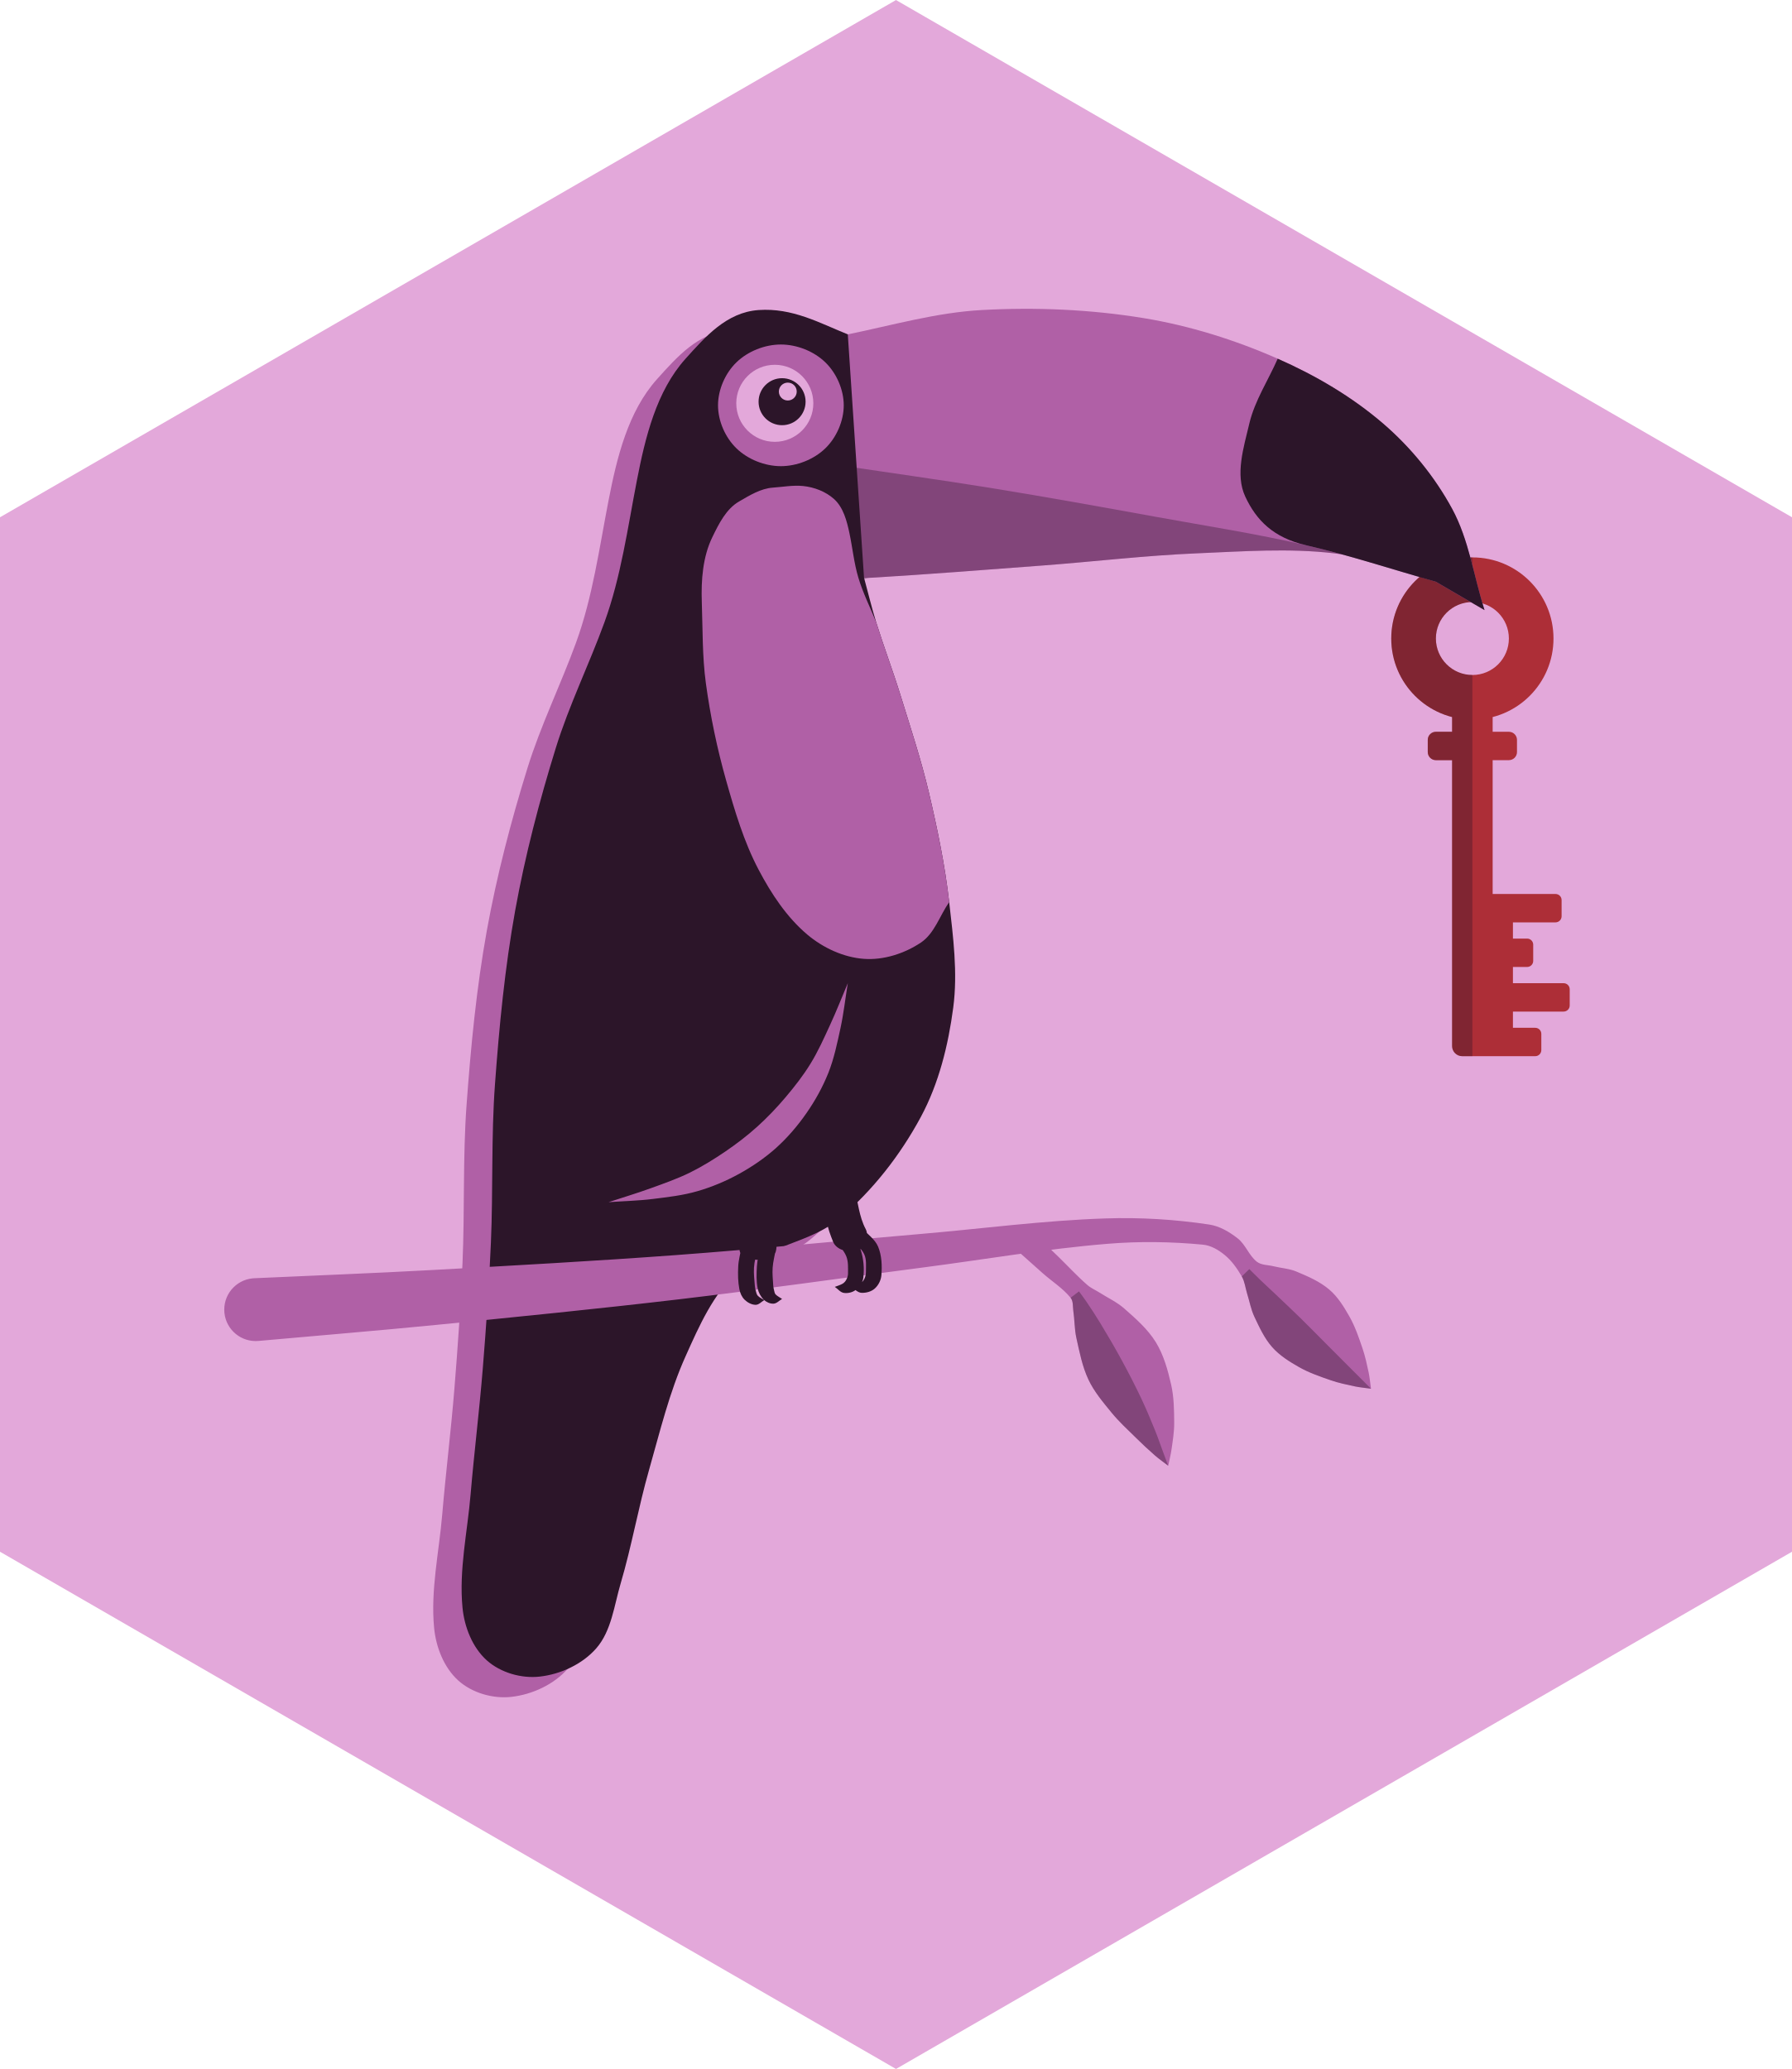
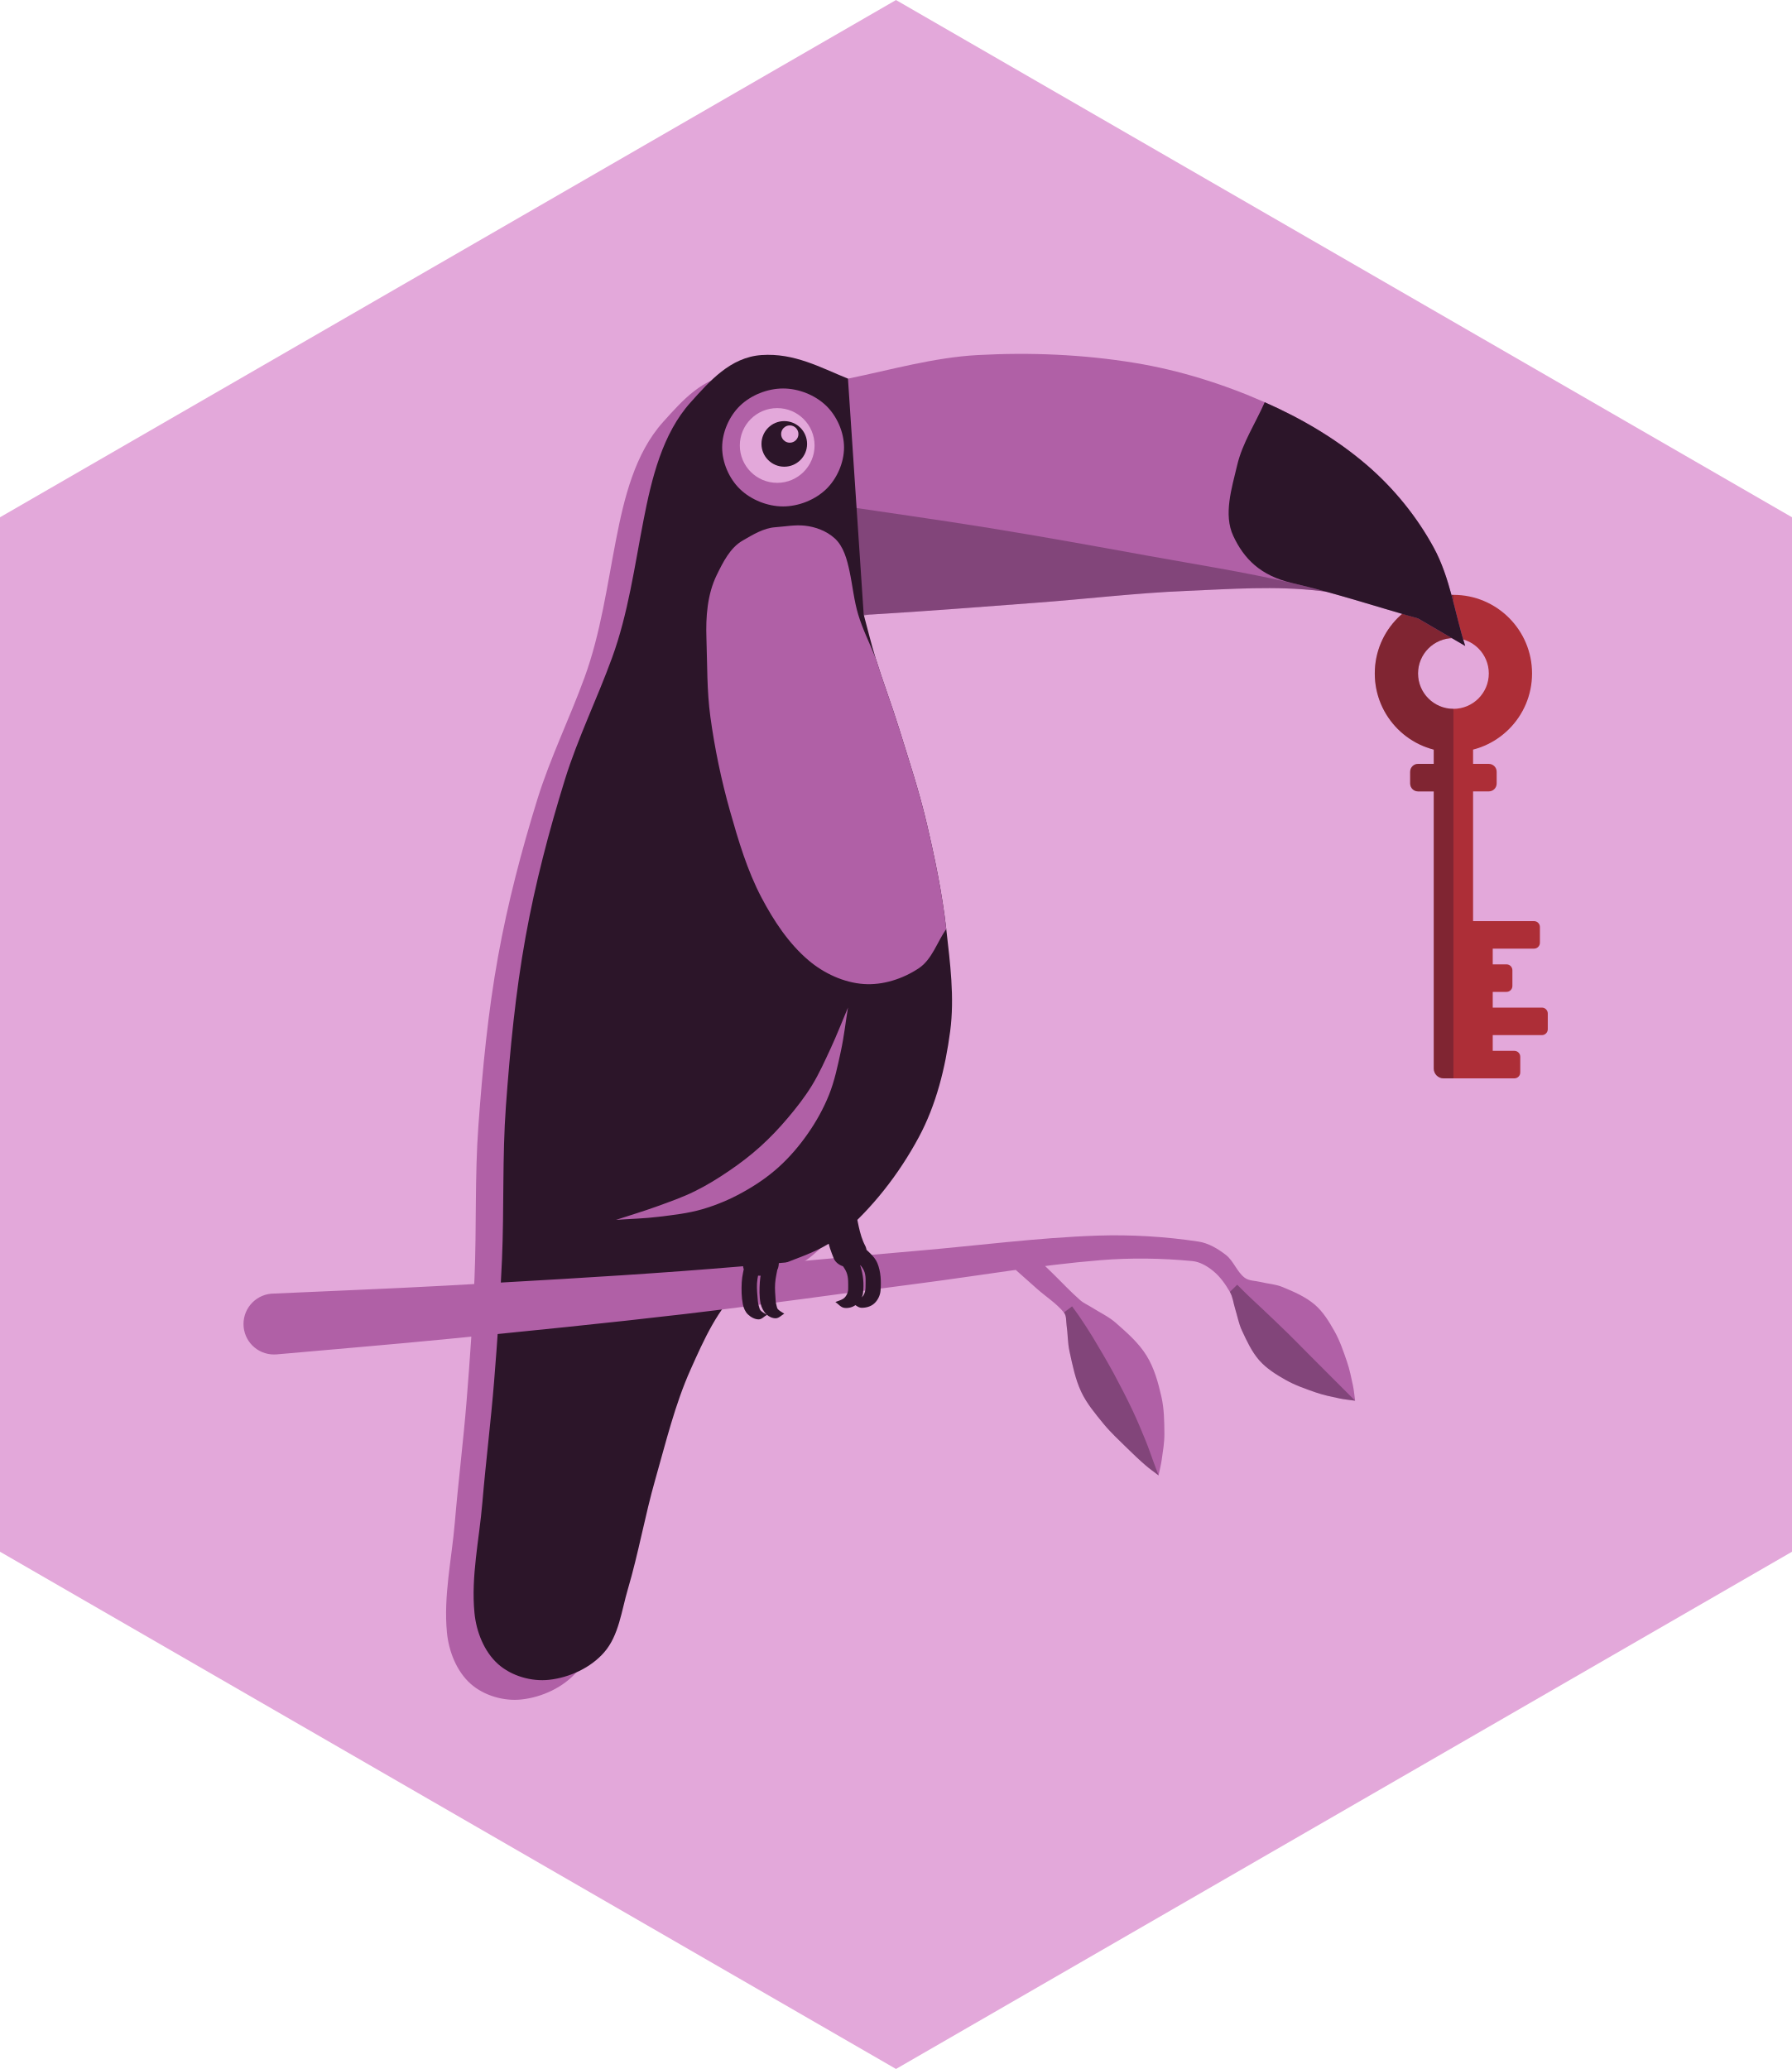
<svg xmlns="http://www.w3.org/2000/svg" width="433" height="500" viewBox="0 0 433.013 500" role="img" aria-labelledby="http4s-aws-logo-title">
  <polygon points="216.506,0 433.013,125 433.013,375 216.506,500 0,375 0,125" fill="#E3A8DA" />
-   <path d="M198,85.7C198.65,95.5 199.31,105.3 199.96,115.1C200.61,124.9 201.27,134.7 201.92,144.5C202.9,148.09 203.76,151.72 204.86,155.28C206.7,161.2 208.91,167 210.74,172.92C213.15,180.72 215.73,188.49 217.6,196.44C219.65,205.17 221.49,213.99 222.5,222.9C223.46,231.35 224.59,239.95 223.48,248.38C222.28,257.5 220,266.74 215.64,274.84C210.68,284.05 204.03,292.59 196.04,299.34C189.01,305.28 178.4,305.94 171.54,312.08C165.53,317.46 162.1,325.3 158.8,332.66C154.86,341.42 152.62,350.86 149.98,360.1C147.39,369.17 145.79,378.5 143.12,387.54C141.54,392.89 140.9,399.01 137.24,403.22C133.88,407.08 128.6,409.52 123.52,410.08C119.1,410.57 114.09,409.12 110.78,406.16C107.29,403.04 105.35,398.08 104.9,393.42C104.01,384.29 106.09,375.12 106.86,365.98C107.72,355.84 108.98,345.74 109.8,335.6C110.62,325.49 111.33,315.36 111.76,305.22C112.31,292.49 111.81,279.71 112.74,267C113.77,252.9 115.13,238.78 117.64,224.86C120.04,211.61 123.45,198.53 127.44,185.66C130.65,175.29 135.49,165.48 139.2,155.28C143.21,144.26 144.8,132.49 147.04,120.98C149.05,110.62 151.74,99.42 158.8,91.58C163.53,86.33 168.69,80.36 176.44,79.82C184.61,79.25 191.09,82.91 198,85.7Z" fill="#B060A6" />
-   <path d="M375.38,154.3A19.6,19.6 0 1 1 336.18,154.3A19.6,19.6 0 1 1 375.38,154.3ZM346.96,176.84L364.6,176.84A1.96,1.96 0 0 1 366.56,178.8L366.56,181.74A1.96,1.96 0 0 1 364.6,183.7L346.96,183.7A1.96,1.96 0 0 1 345,181.74L345,178.8A1.96,1.96 0 0 1 346.96,176.84ZM350.88,169L360.68,169L360.68,216.04L375.87,216.04A1.47,1.47 0 0 1 377.34,217.51L377.34,221.43A1.47,1.47 0 0 1 375.87,222.9L365.58,222.9L365.58,226.82L369.01,226.82A1.47,1.47 0 0 1 370.48,228.29L370.48,232.21A1.47,1.47 0 0 1 369.01,233.68L365.58,233.68L365.58,237.6L377.83,237.6A1.47,1.47 0 0 1 379.3,239.07L379.3,242.99A1.47,1.47 0 0 1 377.83,244.46L365.58,244.46L365.58,248.38L370.97,248.38A1.47,1.47 0 0 1 372.44,249.85L372.44,253.77A1.47,1.47 0 0 1 370.97,255.24L353.33,255.24A2.45,2.45 0 0 1 350.88,252.79Z" fill="#AD2E37" />
-   <circle cx="355.78" cy="154.3" r="8.82" fill="#E3A8DA" />
-   <path d="M355.78,145.48A8.82,8.82 0 0 0 355.78,163.12L355.78,173.9A19.6,19.6 0 0 1 355.78,134.7ZM345,178.8A1.96,1.96 0 0 1 346.96,176.84L355.78,176.84L355.78,183.7L346.96,183.7A1.96,1.96 0 0 1 345,181.74ZM350.88,169L355.78,169L355.78,255.24L353.33,255.24A2.45,2.45 0 0 1 350.88,252.79Z" fill="#2C1529" fill-opacity="0.35" />
-   <path d="M198.98,82.76C200.94,82.11 202.84,81.22 204.86,80.8C215.59,78.6 226.26,75.52 237.2,74.92C250.26,74.2 263.49,74.76 276.4,76.88C287.51,78.71 298.43,82.14 308.74,86.68C317.87,90.7 326.66,95.86 334.22,102.36C340.91,108.12 346.67,115.19 350.88,122.94C354.97,130.47 356.11,139.27 358.72,147.44C354.8,145.15 350.88,142.87 346.96,140.58C338.79,138.29 330.88,134.72 322.46,133.72C311.43,132.41 300.24,133.26 289.14,133.72C276.7,134.24 264.32,135.73 251.9,136.66C238.18,137.69 224.47,138.78 210.74,139.6C208.13,139.76 205.51,139.6 202.9,139.6C201.59,120.65 200.29,101.71 198.98,82.76Z" fill="#B060A6" />
-   <path d="M200.94,112.16C214.01,114.12 227.1,115.92 240.14,118.04C253.23,120.17 266.29,122.53 279.34,124.9C291.44,127.1 303.62,128.98 315.6,131.76C326.18,134.21 336.51,137.64 346.96,140.58C338.79,138.29 330.88,134.72 322.46,133.72C311.43,132.41 300.24,133.26 289.14,133.72C276.7,134.24 264.32,135.73 251.9,136.66C238.18,137.69 224.47,138.78 210.74,139.6C208.13,139.6 203.78,142.06 202.9,139.6C199.82,130.96 201.59,121.31 200.94,112.16Z" fill="#2C1529" fill-opacity="0.35" />
-   <path d="M308.74,86.68C317.87,90.7 326.66,95.86 334.22,102.36C340.91,108.12 346.67,115.19 350.88,122.94C354.97,130.47 356.11,139.27 358.72,147.44C354.8,145.15 350.88,142.87 346.96,140.58C336.51,137.64 326.18,134.21 315.6,131.76C307.65,129.92 303.55,125.69 300.9,120C298.41,114.66 300.53,108.09 301.88,102.36C303.19,96.81 306.45,91.91 308.74,86.68Z" fill="#2C1529" />
-   <path d="M204.86,80.8C205.51,90.6 206.17,100.4 206.82,110.2C207.47,120 208.13,129.8 208.78,139.6C209.76,143.19 210.62,146.82 211.72,150.38C213.56,156.3 215.77,162.1 217.6,168.02C220.01,175.82 222.59,183.59 224.46,191.54C226.51,200.27 228.35,209.09 229.36,218C230.32,226.45 231.45,235.05 230.34,243.48C229.14,252.6 226.86,261.84 222.5,269.94C217.54,279.15 210.89,287.69 202.9,294.44C195.87,300.38 185.26,301.04 178.4,307.18C172.39,312.56 168.96,320.4 165.66,327.76C161.72,336.52 159.48,345.96 156.84,355.2C154.25,364.27 152.65,373.6 149.98,382.64C148.4,387.99 147.76,394.11 144.1,398.32C140.74,402.18 135.46,404.62 130.38,405.18C125.96,405.67 120.95,404.22 117.64,401.26C114.15,398.14 112.21,393.18 111.76,388.52C110.87,379.39 112.95,370.22 113.72,361.08C114.58,350.94 115.84,340.84 116.66,330.7C117.48,320.59 118.19,310.46 118.62,300.32C119.17,287.59 118.67,274.81 119.6,262.1C120.63,248 121.99,233.88 124.5,219.96C126.9,206.71 130.31,193.63 134.3,180.76C137.51,170.39 142.35,160.58 146.06,150.38C150.07,139.36 151.66,127.59 153.9,116.08C155.91,105.72 158.6,94.52 165.66,86.68C170.39,81.43 175.55,75.46 183.3,74.92C191.47,74.35 197.95,78.01 204.86,80.8Z" fill="#2C1529" />
-   <path d="M69.38,316.49A7.59,7.59 0 1 1 54.19,316.49A7.59,7.59 0 1 1 69.38,316.49ZM62.3,324.07C61.95,319.02 61.61,313.96 61.26,308.91C75.64,308.25 90.02,307.71 104.39,306.92C124,305.84 143.61,304.76 163.19,303.32C182.84,301.87 202.44,299.91 222.07,298.24C237.1,296.96 252.08,294.94 267.15,294.45C275.51,294.17 283.93,294.68 292.21,295.93C294.72,296.31 297.07,297.71 299.07,299.27C300.99,300.77 301.79,303.42 303.7,304.91C304.79,305.76 306.36,305.67 307.7,306C309.53,306.46 311.47,306.55 313.21,307.27C316.01,308.44 318.89,309.67 321.2,311.64C323.3,313.42 324.77,315.86 326.13,318.26C327.47,320.65 328.36,323.28 329.24,325.88C329.89,327.79 330.31,329.77 330.73,331.74C330.99,333.01 331.1,334.31 331.28,335.6C329.99,335.42 328.69,335.31 327.42,335.05C325.45,334.63 323.46,334.22 321.56,333.56C318.95,332.66 316.31,331.75 313.91,330.39C311.56,329.06 309.2,327.58 307.41,325.56C305.52,323.42 304.3,320.75 303.08,318.16C302.26,316.4 301.93,314.46 301.35,312.62C300.92,311.23 300.78,309.72 300.06,308.47C298.94,306.55 297.63,304.67 295.91,303.27C294.41,302.04 292.59,300.97 290.67,300.79C283.03,300.06 275.31,299.95 267.67,300.58C252.68,301.8 237.84,304.39 222.93,306.32C203.35,308.86 183.81,311.67 164.21,313.98C144.64,316.29 125.02,318.24 105.41,320.18C91.05,321.6 76.67,322.77 62.3,324.07ZM245,301.49C246.33,300.06 247.67,298.62 249,297.19C251.24,299.36 253.49,301.52 255.73,303.7C258.07,305.98 260.29,308.4 262.75,310.54C263.62,311.3 264.72,311.76 265.7,312.38C267.69,313.65 269.89,314.66 271.66,316.22C274.45,318.68 277.34,321.2 279.29,324.36C281.19,327.46 282.18,331.07 282.99,334.61C283.68,337.64 283.71,340.8 283.73,343.91C283.74,346.05 283.38,348.17 283.08,350.29C282.89,351.62 282.55,352.91 282.28,354.22C281.22,353.4 280.11,352.63 279.09,351.75C277.51,350.38 275.98,348.94 274.49,347.47C272.47,345.48 270.37,343.56 268.58,341.37C266.53,338.86 264.38,336.33 263,333.39C261.51,330.21 260.84,326.71 260.08,323.28C259.62,321.15 259.67,318.94 259.35,316.78C259.2,315.71 259.37,314.45 258.69,313.62C256.81,311.31 254.22,309.69 251.99,307.72C249.66,305.65 247.33,303.57 245,301.49Z" fill="#B060A6" />
-   <path d="M300.06,308.47C300.78,309.72 300.92,311.23 301.35,312.62C301.93,314.46 302.26,316.4 303.08,318.16C304.3,320.75 305.52,323.42 307.41,325.56C309.2,327.58 311.56,329.06 313.91,330.39C316.31,331.75 318.95,332.66 321.56,333.56C323.46,334.22 325.45,334.63 327.42,335.05C328.69,335.31 329.99,335.42 331.28,335.6C330.55,334.87 329.81,334.13 329.07,333.39C327.85,332.17 326.62,330.95 325.4,329.72C323.6,327.92 321.81,326.12 320.02,324.32C318.11,322.42 316.23,320.48 314.31,318.6C312.28,316.61 310.21,314.67 308.15,312.71C306.95,311.57 305.72,310.46 304.53,309.31C303.63,308.45 302.76,307.56 301.88,306.69ZM258.69,313.62C259.37,314.45 259.2,315.71 259.35,316.78C259.67,318.94 259.62,321.15 260.08,323.28C260.84,326.71 261.51,330.21 263,333.39C264.38,336.33 266.53,338.86 268.58,341.37C270.37,343.56 272.47,345.48 274.49,347.47C275.98,348.94 277.51,350.38 279.09,351.75C280.11,352.63 281.22,353.4 282.28,354.22C281.88,353.15 281.48,352.09 281.09,351.02C280.42,349.24 279.82,347.44 279.11,345.69C278.06,343.1 276.98,340.52 275.79,337.99C274.33,334.91 272.77,331.87 271.14,328.88C269.47,325.79 267.69,322.76 265.87,319.75C264.81,317.99 263.67,316.28 262.53,314.58C261.95,313.72 261.32,312.91 260.72,312.08Z" fill="#2C1529" fill-opacity="0.35" />
-   <path d="M181.93,288.96C184.41,288.96 186.89,288.96 189.38,288.96C188.85,292.22 188.61,295.55 187.81,298.76C187.42,300.31 188.05,302.43 186.83,303.46C185.8,304.33 184.25,304.44 182.91,304.44C181.69,304.44 180.31,304.25 179.38,303.46C178.18,302.45 178.8,300.28 179.18,298.76C180,295.47 181.01,292.22 181.93,288.96ZM183.67,301.4C184.92,301.6 186.18,301.8 187.44,302C187.19,303.45 186.8,304.89 186.7,306.36C186.6,307.78 186.75,309.22 186.84,310.64C186.87,311.06 186.95,311.48 187.06,311.89C187.14,312.21 187.19,312.58 187.42,312.82C187.86,313.27 188.46,313.54 188.98,313.91C188.29,314.29 187.69,315.02 186.89,315.05C186.05,315.08 185.15,314.67 184.55,314.08C183.81,313.36 183.29,312.36 183.08,311.36C182.73,309.63 182.79,307.83 182.89,306.07C182.98,304.49 183.41,302.95 183.67,301.4ZM179.16,301.4C180.42,301.6 181.68,301.8 182.93,302C182.69,303.45 182.28,304.88 182.19,306.34C182.1,307.82 182.28,309.3 182.4,310.78C182.43,311.19 182.52,311.61 182.64,312.01C182.75,312.39 182.83,312.83 183.11,313.13C183.54,313.59 184.15,313.84 184.67,314.2C183.98,314.58 183.37,315.34 182.58,315.33C181.61,315.31 180.63,314.78 179.93,314.1C179.25,313.44 178.84,312.49 178.66,311.55C178.31,309.76 178.29,307.9 178.38,306.08C178.45,304.5 178.9,302.96 179.16,301.4ZM198.98,287.2C201.46,287.2 203.95,287.2 206.43,287.2C207.34,290.47 207.58,294.01 209.17,297C209.97,298.5 209.39,301.32 207.8,301.9C206.51,302.37 205,302.48 203.68,302.1C202.7,301.82 201.71,301.09 201.33,300.14C200.67,298.49 200.01,296.8 199.76,295.04C199.4,292.44 199.24,289.82 198.98,287.2ZM205.4,299.26C206.35,298.41 207.29,297.56 208.24,296.71C209.56,298.24 211.42,299.43 212.19,301.29C213.07,303.43 213.16,305.87 212.98,308.18C212.88,309.37 212.27,310.6 211.38,311.39C210.55,312.14 209.31,312.47 208.2,312.43C207.31,312.4 206.63,311.6 205.84,311.19C206.5,310.87 207.21,310.65 207.81,310.23C208.22,309.95 208.6,309.58 208.83,309.13C209.1,308.6 209.24,307.99 209.24,307.4C209.23,305.96 209.43,304.4 208.82,303.09C208.08,301.54 206.54,300.54 205.4,299.26ZM201.72,299.66C202.77,298.93 203.82,298.21 204.86,297.48C205.9,298.99 207.38,300.27 207.96,302C208.67,304.15 208.88,306.52 208.61,308.77C208.47,309.92 207.69,311.01 206.78,311.72C206,312.33 204.89,312.59 203.92,312.45C203.05,312.33 202.46,311.48 201.72,310.99C202.37,310.73 203.07,310.56 203.66,310.19C204.02,309.96 204.32,309.61 204.51,309.23C204.74,308.79 204.91,308.3 204.91,307.81C204.91,306.41 205.01,304.94 204.51,303.64C203.92,302.13 202.65,300.99 201.72,299.66Z" fill="#2C1529" />
-   <path d="M211.72,150.38C213.56,156.3 215.77,162.1 217.6,168.02C220.01,175.82 222.59,183.59 224.46,191.54C226.51,200.27 228.35,209.09 229.36,218C227.07,221.27 225.82,225.59 222.5,227.8C218.54,230.44 213.52,232.06 208.78,231.72C203.82,231.37 198.86,229.05 195.06,225.84C190.07,221.62 186.34,215.94 183.3,210.16C179.74,203.39 177.54,195.96 175.46,188.6C173.28,180.89 171.64,173.01 170.56,165.08C169.68,158.6 169.81,152.02 169.58,145.48C169.4,140.19 169.81,134.56 172.13,129.8C173.7,126.57 175.48,122.97 178.6,121.18C181.13,119.71 183.81,118.05 186.73,117.84C189.18,117.67 191.64,117.2 194.08,117.45C196.76,117.73 199.53,118.79 201.53,120.59C203.77,122.6 204.63,125.87 205.25,128.82C206.01,132.4 206.36,136.09 207.41,139.6C208.52,143.31 210.28,146.79 211.72,150.38ZM204.86,237.6C204.27,241.21 203.87,244.85 203.1,248.43C202.3,252.1 201.54,255.82 200.15,259.31C198.78,262.72 196.98,265.97 194.88,268.99C192.76,272.04 190.32,274.9 187.56,277.39C184.83,279.84 181.76,281.93 178.55,283.7C175.38,285.44 172.01,286.86 168.54,287.86C165.02,288.89 161.35,289.3 157.71,289.75C154.17,290.19 150.6,290.26 147.04,290.52C150.43,289.4 153.85,288.39 157.2,287.17C160.41,286.01 163.64,284.88 166.7,283.38C169.69,281.9 172.53,280.14 175.28,278.27C177.96,276.44 180.55,274.47 182.96,272.29C185.41,270.08 187.7,267.68 189.83,265.16C192,262.59 194.09,259.92 195.85,257.05C197.68,254.08 199.11,250.87 200.57,247.7C202.11,244.38 203.43,240.97 204.86,237.6ZM203.88,97.95C203.88,101.72 202.14,105.72 199.43,108.34C196.66,111.03 192.55,112.65 188.69,112.65C184.83,112.65 180.72,111.03 177.95,108.34C175.24,105.72 173.5,101.72 173.5,97.95C173.5,94.18 175.24,90.18 177.95,87.56C180.72,84.87 184.83,83.25 188.69,83.25C192.55,83.25 196.66,84.87 199.43,87.56C202.14,90.18 203.88,94.18 203.88,97.95Z" fill="#B060A6" />
-   <circle cx="187.22" cy="97.46" r="9.31" fill="#E3A8DA" />
-   <circle cx="188.98" cy="97.07" r="5.68" fill="#2C1529" />
-   <circle cx="190.36" cy="94.62" r="2.16" fill="#E3A8DA" />
+   <path d="M198.25,96.25C198.88,105.75 199.52,115.25 200.15,124.75C200.78,134.25 201.42,143.75 202.05,153.25C203,156.73 203.83,160.25 204.9,163.7C206.68,169.44 208.82,175.06 210.6,180.8C212.94,188.36 215.44,195.89 217.25,203.6C219.24,212.06 221.02,220.61 222,229.25C222.93,237.44 224.03,245.78 222.95,253.95C221.78,262.79 219.58,271.75 215.35,279.6C210.54,288.53 204.1,296.81 196.35,303.35C189.53,309.11 179.25,309.75 172.6,315.7C166.77,320.92 163.45,328.52 160.25,335.65C156.44,344.15 154.26,353.29 151.7,362.25C149.19,371.04 147.64,380.09 145.05,388.85C143.52,394.04 142.9,399.97 139.35,404.05C136.1,407.79 130.98,410.15 126.05,410.7C121.77,411.18 116.91,409.77 113.7,406.9C110.32,403.88 108.44,399.06 108,394.55C107.14,385.7 109.15,376.81 109.9,367.95C110.73,358.12 111.96,348.33 112.75,338.5C113.54,328.69 114.23,318.88 114.65,309.05C115.18,296.71 114.7,284.32 115.6,272C116.6,258.33 117.91,244.64 120.35,231.15C122.67,218.3 125.99,205.62 129.85,193.15C132.97,183.1 137.65,173.59 141.25,163.7C145.14,153.02 146.68,141.61 148.85,130.45C150.8,120.41 153.4,109.55 160.25,101.95C164.83,96.86 169.83,91.08 177.35,90.55C185.27,90 191.55,93.54 198.25,96.25Z" fill="#B060A6" />
+   <path d="M370.2,162.75A19,19 0 1 1 332.2,162.75A19,19 0 1 1 370.2,162.75ZM342.65,184.6L359.75,184.6A1.9,1.9 0 0 1 361.65,186.5L361.65,189.35A1.9,1.9 0 0 1 359.75,191.25L342.65,191.25A1.9,1.9 0 0 1 340.75,189.35L340.75,186.5A1.9,1.9 0 0 1 342.65,184.6ZM346.45,177L355.95,177L355.95,222.6L370.67,222.6A1.42,1.42 0 0 1 372.1,224.02L372.1,227.82A1.42,1.42 0 0 1 370.67,229.25L360.7,229.25L360.7,233.05L364.02,233.05A1.42,1.42 0 0 1 365.45,234.47L365.45,238.27A1.42,1.42 0 0 1 364.02,239.7L360.7,239.7L360.7,243.5L372.57,243.5A1.42,1.42 0 0 1 374,244.93L374,248.72A1.42,1.42 0 0 1 372.57,250.15L360.7,250.15L360.7,253.95L365.92,253.95A1.42,1.42 0 0 1 367.35,255.38L367.35,259.18A1.42,1.42 0 0 1 365.92,260.6L348.82,260.6A2.38,2.38 0 0 1 346.45,258.22Z" fill="#AD2E37" />
+   <circle cx="351.2" cy="162.75" r="8.55" fill="#E3A8DA" />
+   <path d="M351.2,154.2A8.55,8.55 0 0 0 351.2,171.3L351.2,181.75A19,19 0 0 1 351.2,143.75ZM340.75,186.5A1.9,1.9 0 0 1 342.65,184.6L351.2,184.6L351.2,191.25L342.65,191.25A1.9,1.9 0 0 1 340.75,189.35ZM346.45,177L351.2,177L351.2,260.6L348.82,260.6A2.38,2.38 0 0 1 346.45,258.22Z" fill="#2C1529" fill-opacity="0.35" />
+   <path d="M199.2,93.4C201.1,92.77 202.94,91.9 204.9,91.5C215.3,89.37 225.64,86.38 236.25,85.8C248.91,85.11 261.74,85.64 274.25,87.7C285.02,89.47 295.61,92.8 305.6,97.2C314.45,101.1 322.97,106.09 330.3,112.4C336.79,117.98 342.36,124.83 346.45,132.35C350.42,139.65 351.52,148.18 354.05,156.1C350.25,153.88 346.45,151.67 342.65,149.45C334.73,147.23 327.06,143.77 318.9,142.8C308.21,141.53 297.36,142.35 286.6,142.8C274.54,143.3 262.54,144.75 250.5,145.65C237.2,146.65 223.91,147.7 210.6,148.5C208.07,148.65 205.53,148.5 203,148.5C201.73,130.13 200.47,111.77 199.2,93.4Z" fill="#B060A6" />
+   <path d="M201.1,121.9C213.77,123.8 226.46,125.55 239.1,127.6C251.79,129.66 264.45,131.95 277.1,134.25C288.83,136.38 300.63,138.21 312.25,140.9C322.5,143.28 332.52,146.6 342.65,149.45C334.73,147.23 327.06,143.77 318.9,142.8C308.21,141.53 297.36,142.35 286.6,142.8C274.54,143.3 262.54,144.75 250.5,145.65C237.2,146.65 223.91,147.7 210.6,148.5C208.07,148.5 203.85,150.89 203,148.5C200.01,140.13 201.73,130.77 201.1,121.9Z" fill="#2C1529" fill-opacity="0.35" />
+   <path d="M305.6,97.2C314.45,101.1 322.97,106.09 330.3,112.4C336.79,117.98 342.36,124.83 346.45,132.35C350.42,139.65 351.52,148.18 354.05,156.1C350.25,153.88 346.45,151.67 342.65,149.45C332.52,146.6 322.5,143.28 312.25,140.9C304.55,139.11 300.57,135.01 298,129.5C295.59,124.33 297.64,117.96 298.95,112.4C300.22,107.02 303.38,102.27 305.6,97.2Z" fill="#2C1529" />
+   <path d="M204.9,91.5C205.53,101 206.17,110.5 206.8,120C207.43,129.5 208.07,139 208.7,148.5C209.65,151.98 210.48,155.5 211.55,158.95C213.33,164.69 215.47,170.31 217.25,176.05C219.59,183.61 222.09,191.14 223.9,198.85C225.89,207.31 227.67,215.86 228.65,224.5C229.58,232.69 230.68,241.03 229.6,249.2C228.43,258.04 226.23,267 222,274.85C217.19,283.78 210.75,292.06 203,298.6C196.18,304.36 185.9,305 179.25,310.95C173.42,316.17 170.1,323.77 166.9,330.9C163.09,339.4 160.91,348.54 158.35,357.5C155.84,366.29 154.29,375.34 151.7,384.1C150.17,389.29 149.55,395.22 146,399.3C142.75,403.04 137.63,405.4 132.7,405.95C128.42,406.43 123.56,405.02 120.35,402.15C116.97,399.13 115.09,394.31 114.65,389.8C113.79,380.95 115.8,372.06 116.55,363.2C117.38,353.37 118.61,343.58 119.4,333.75C120.19,323.94 120.88,314.13 121.3,304.3C121.83,291.96 121.35,279.57 122.25,267.25C123.25,253.58 124.56,239.89 127,226.4C129.32,213.55 132.64,200.87 136.5,188.4C139.62,178.35 144.3,168.84 147.9,158.95C151.79,148.27 153.33,136.86 155.5,125.7C157.45,115.66 160.05,104.8 166.9,97.2C171.48,92.11 176.48,86.33 184,85.8C191.92,85.25 198.2,88.79 204.9,91.5Z" fill="#2C1529" />
+   <path d="M73.56,319.97A7.36,7.36 0 1 1 58.84,319.97A7.36,7.36 0 1 1 73.56,319.97ZM66.7,327.32C66.37,322.42 66.03,317.53 65.7,312.63C79.63,311.99 93.58,311.46 107.51,310.7C126.51,309.65 145.52,308.6 164.5,307.2C183.55,305.8 202.56,303.9 221.58,302.28C236.15,301.04 250.67,299.09 265.28,298.6C273.39,298.34 281.55,298.83 289.57,300.04C292.01,300.41 294.28,301.77 296.23,303.28C298.09,304.74 298.86,307.3 300.72,308.75C301.77,309.57 303.3,309.49 304.6,309.81C306.37,310.25 308.25,310.34 309.93,311.04C312.65,312.17 315.44,313.36 317.68,315.27C319.71,317 321.14,319.37 322.45,321.69C323.76,324.01 324.62,326.56 325.48,329.07C326.11,330.92 326.51,332.85 326.91,334.76C327.17,335.99 327.27,337.25 327.45,338.5C326.2,338.32 324.94,338.22 323.71,337.96C321.8,337.56 319.87,337.16 318.02,336.53C315.49,335.65 312.94,334.77 310.61,333.45C308.33,332.16 306.05,330.73 304.31,328.77C302.48,326.69 301.29,324.1 300.12,321.59C299.32,319.89 299,318.01 298.44,316.22C298.02,314.88 297.89,313.41 297.18,312.2C296.1,310.34 294.83,308.52 293.16,307.16C291.71,305.97 289.95,304.93 288.08,304.75C280.68,304.05 273.19,303.94 265.78,304.55C251.26,305.74 236.87,308.25 222.42,310.12C203.44,312.58 184.5,315.31 165.5,317.55C146.52,319.78 127.51,321.67 108.49,323.55C94.57,324.93 80.63,326.06 66.7,327.32ZM243.81,305.44C245.1,304.05 246.4,302.65 247.69,301.26C249.86,303.37 252.04,305.47 254.21,307.58C256.48,309.78 258.63,312.13 261.02,314.21C261.87,314.95 262.93,315.39 263.87,315.99C265.81,317.22 267.94,318.2 269.66,319.72C272.36,322.1 275.16,324.54 277.05,327.61C278.9,330.6 279.86,334.11 280.64,337.54C281.31,340.48 281.34,343.54 281.36,346.55C281.37,348.63 281.01,350.69 280.72,352.74C280.54,354.03 280.21,355.28 279.95,356.55C278.92,355.75 277.84,355.01 276.86,354.16C275.32,352.83 273.84,351.43 272.39,350C270.44,348.08 268.41,346.22 266.67,344.1C264.68,341.66 262.6,339.2 261.26,336.35C259.82,333.28 259.16,329.88 258.43,326.56C257.98,324.49 258.03,322.35 257.73,320.25C257.58,319.22 257.74,318 257.08,317.19C255.26,314.95 252.75,313.39 250.59,311.47C248.32,309.47 246.07,307.45 243.81,305.44Z" fill="#B060A6" />
+   <path d="M297.18,312.2C297.89,313.41 298.02,314.88 298.44,316.22C299,318.01 299.32,319.89 300.12,321.59C301.29,324.1 302.48,326.69 304.31,328.77C306.05,330.73 308.33,332.16 310.61,333.45C312.94,334.77 315.49,335.65 318.02,336.53C319.87,337.16 321.8,337.56 323.71,337.96C324.94,338.22 326.2,338.32 327.45,338.5C326.74,337.79 326.02,337.07 325.31,336.36C324.12,335.18 322.94,333.99 321.75,332.8C320.01,331.06 318.27,329.31 316.53,327.57C314.69,325.72 312.86,323.85 311,322.02C309.03,320.09 307.02,318.21 305.03,316.31C303.86,315.21 302.67,314.13 301.52,313.01C300.65,312.18 299.81,311.32 298.95,310.47ZM257.08,317.19C257.74,318 257.58,319.22 257.73,320.25C258.03,322.35 257.98,324.49 258.43,326.56C259.16,329.88 259.82,333.28 261.26,336.35C262.6,339.2 264.68,341.66 266.67,344.1C268.41,346.22 270.44,348.08 272.39,350C273.84,351.43 275.32,352.83 276.86,354.16C277.84,355.01 278.92,355.75 279.95,356.55C279.56,355.52 279.18,354.48 278.79,353.45C278.15,351.73 277.57,349.98 276.88,348.28C275.86,345.77 274.81,343.27 273.66,340.82C272.24,337.83 270.73,334.89 269.16,331.98C267.53,328.99 265.8,326.05 264.05,323.14C263.02,321.43 261.91,319.77 260.8,318.12C260.24,317.29 259.63,316.51 259.05,315.7Z" fill="#2C1529" fill-opacity="0.35" />
+   <path d="M182.67,293.29C185.08,293.29 187.48,293.29 189.89,293.29C189.38,296.45 189.15,299.67 188.37,302.79C187.99,304.29 188.61,306.35 187.42,307.35C186.42,308.19 184.93,308.3 183.62,308.3C182.44,308.3 181.11,308.11 180.2,307.35C179.03,306.37 179.64,304.26 180.01,302.79C180.81,299.6 181.78,296.45 182.67,293.29ZM184.36,305.34C185.58,305.54 186.79,305.73 188.01,305.93C187.77,307.34 187.39,308.73 187.3,310.15C187.2,311.53 187.34,312.92 187.43,314.31C187.46,314.72 187.53,315.12 187.64,315.52C187.72,315.83 187.77,316.18 187.99,316.41C188.42,316.86 189,317.12 189.51,317.47C188.83,317.84 188.25,318.55 187.48,318.58C186.66,318.61 185.8,318.21 185.21,317.64C184.49,316.94 183.99,315.98 183.79,315C183.44,313.32 183.5,311.58 183.6,309.87C183.69,308.34 184.1,306.85 184.36,305.34ZM179.99,305.34C181.21,305.54 182.42,305.73 183.64,305.93C183.4,307.33 183.01,308.72 182.92,310.14C182.84,311.57 183.02,313.01 183.13,314.44C183.16,314.84 183.24,315.24 183.36,315.63C183.47,316 183.55,316.43 183.81,316.72C184.23,317.17 184.82,317.41 185.33,317.75C184.65,318.12 184.07,318.86 183.3,318.85C182.36,318.83 181.42,318.31 180.74,317.66C180.07,317.02 179.68,316.09 179.5,315.19C179.16,313.45 179.14,311.65 179.23,309.88C179.3,308.35 179.73,306.86 179.99,305.34ZM199.2,291.59C201.61,291.59 204.01,291.59 206.42,291.59C207.31,294.75 207.54,298.18 209.08,301.09C209.85,302.54 209.3,305.27 207.75,305.84C206.5,306.29 205.04,306.39 203.76,306.03C202.81,305.75 201.85,305.04 201.48,304.13C200.83,302.53 200.2,300.89 199.96,299.19C199.61,296.66 199.45,294.12 199.2,291.59ZM205.42,303.27C206.34,302.45 207.26,301.62 208.18,300.8C209.45,302.28 211.26,303.44 212,305.24C212.86,307.31 212.95,309.68 212.77,311.92C212.68,313.07 212.09,314.26 211.22,315.03C210.41,315.75 209.22,316.08 208.14,316.04C207.28,316.01 206.61,315.24 205.85,314.84C206.49,314.53 207.17,314.31 207.76,313.91C208.16,313.63 208.53,313.28 208.75,312.84C209.01,312.33 209.14,311.74 209.14,311.16C209.14,309.76 209.33,308.25 208.73,306.99C208.03,305.49 206.52,304.51 205.42,303.27ZM201.86,303.66C202.87,302.96 203.89,302.25 204.9,301.55C205.9,303.01 207.35,304.25 207.9,305.93C208.6,308.01 208.8,310.31 208.54,312.49C208.4,313.6 207.64,314.66 206.76,315.36C206.01,315.94 204.93,316.2 203.99,316.06C203.15,315.94 202.57,315.12 201.86,314.65C202.49,314.39 203.17,314.23 203.74,313.87C204.09,313.64 204.37,313.3 204.56,312.94C204.79,312.52 204.95,312.04 204.95,311.56C204.95,310.21 205.05,308.78 204.56,307.52C203.98,306.06 202.76,304.95 201.86,303.66Z" fill="#2C1529" />
+   <path d="M211.55,158.95C213.33,164.69 215.47,170.31 217.25,176.05C219.59,183.61 222.09,191.14 223.9,198.85C225.89,207.31 227.67,215.86 228.65,224.5C226.43,227.67 225.22,231.86 222,234C218.16,236.56 213.3,238.13 208.7,237.8C203.89,237.46 199.08,235.22 195.4,232.1C190.57,228.01 186.95,222.5 184,216.9C180.55,210.34 178.42,203.13 176.4,196C174.29,188.53 172.7,180.89 171.65,173.2C170.79,166.92 170.92,160.54 170.7,154.2C170.52,149.07 170.92,143.61 173.17,139C174.7,135.87 176.42,132.38 179.44,130.64C181.9,129.22 184.49,127.61 187.32,127.41C189.7,127.24 192.08,126.78 194.45,127.03C197.05,127.3 199.73,128.32 201.67,130.07C203.84,132.02 204.67,135.19 205.28,138.05C206.02,141.52 206.35,145.1 207.37,148.5C208.45,152.09 210.16,155.47 211.55,158.95ZM204.9,243.5C204.33,247 203.94,250.53 203.19,254C202.42,257.56 201.68,261.16 200.33,264.55C199.01,267.85 197.26,271.01 195.22,273.93C193.17,276.88 190.8,279.66 188.13,282.07C185.49,284.45 182.51,286.47 179.39,288.18C176.33,289.88 173.06,291.25 169.69,292.23C166.28,293.22 162.72,293.62 159.19,294.05C155.76,294.48 152.3,294.55 148.85,294.8C152.13,293.72 155.45,292.74 158.7,291.56C161.81,290.43 164.94,289.34 167.91,287.87C170.8,286.45 173.56,284.74 176.22,282.92C178.82,281.15 181.34,279.24 183.67,277.13C186.05,274.99 188.26,272.66 190.33,270.21C192.44,267.72 194.46,265.13 196.17,262.35C197.94,259.47 199.32,256.36 200.75,253.29C202.24,250.07 203.52,246.76 204.9,243.5ZM203.95,108.12C203.95,111.78 202.26,115.66 199.64,118.2C196.95,120.8 192.96,122.38 189.22,122.38C185.49,122.38 181.5,120.8 178.81,118.2C176.19,115.66 174.5,111.78 174.5,108.12C174.5,104.47 176.19,100.59 178.81,98.05C181.5,95.45 185.49,93.88 189.22,93.88C192.96,93.88 196.95,95.45 199.64,98.05C202.26,100.59 203.95,104.47 203.95,108.12Z" fill="#B060A6" />
+   <circle cx="187.8" cy="107.65" r="9.03" fill="#E3A8DA" />
+   <circle cx="189.51" cy="107.27" r="5.51" fill="#2C1529" />
+   <circle cx="190.84" cy="104.89" r="2.09" fill="#E3A8DA" />
</svg>
